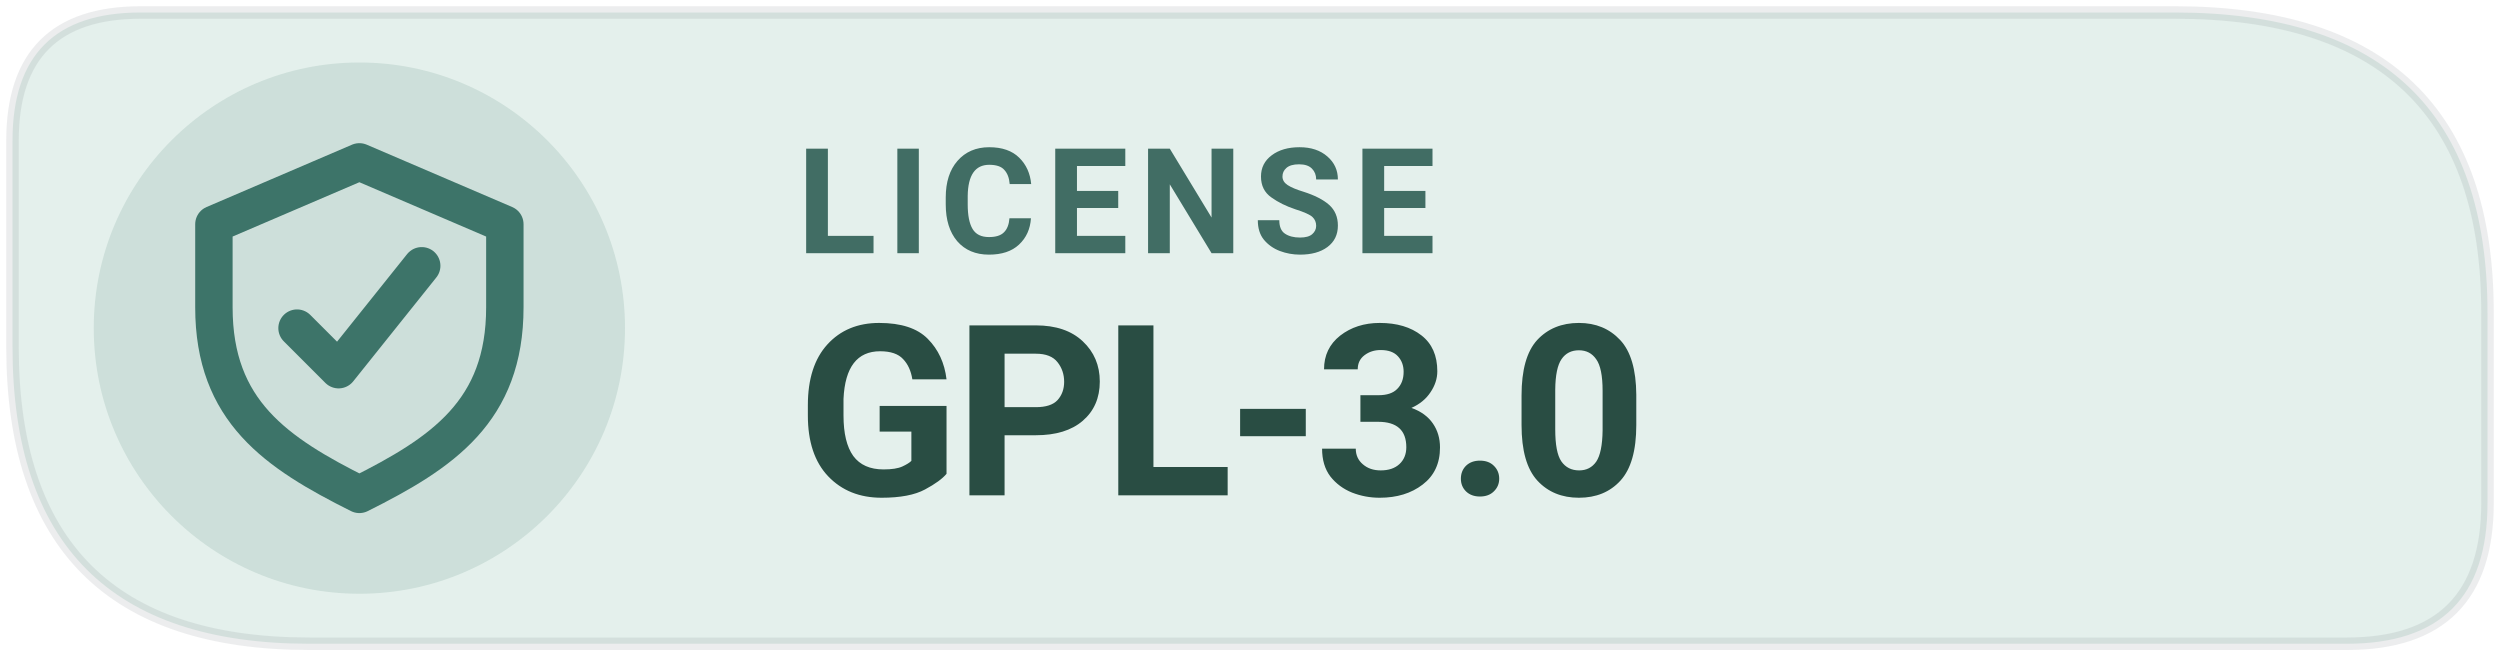
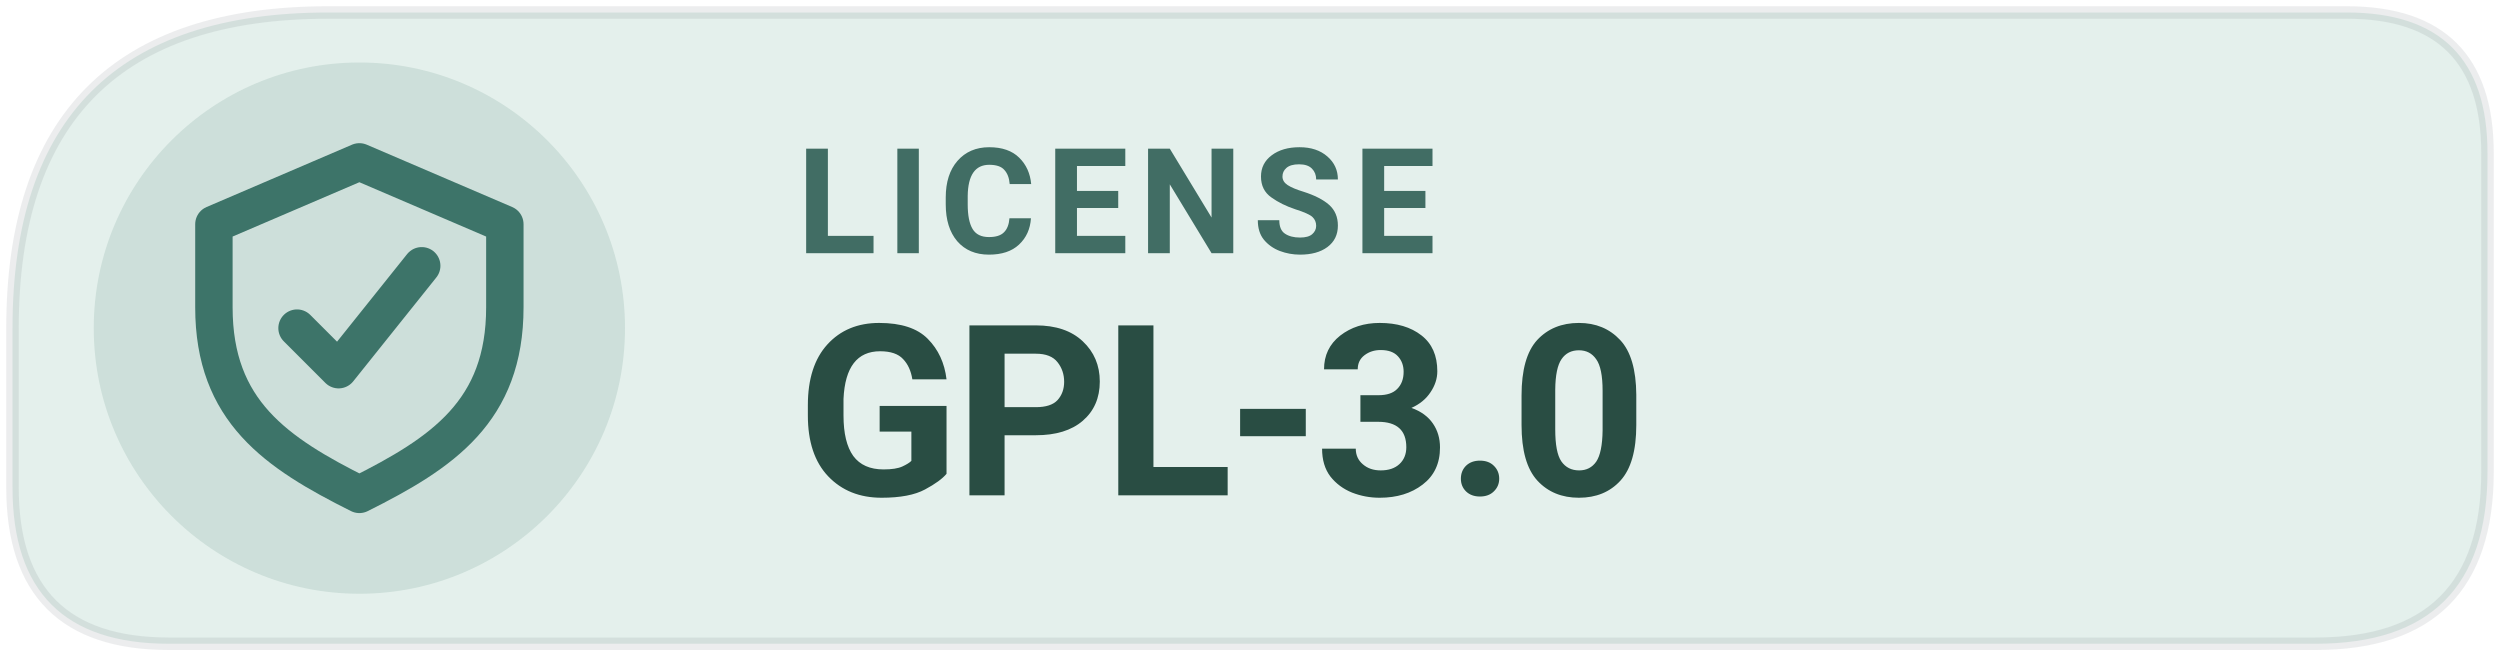
<svg xmlns="http://www.w3.org/2000/svg" width="160" height="42" viewBox="0 0 160 42" role="img" aria-label="Levyra license GPL-3.0">
-   <path d="M 9 0.8 H 139.2 Q 159.2 0.8 159.2 20 V 32.2 Q 159.2 41.2 150.2 41.2 H 19.8 Q .8 41.2 .8 22.2 V 9 Q .8 .8 9 .8 Z" fill="#E4F0EC" />
+   <path d="M 21 0.8 H 150.2 Q 159.2 0.8 159.2 9.8 V 30.2 Q 159.2 41.2 148.2 41.2 H 10.8 Q 0.8 41.2 0.8 31.2 V 21 Q 0.8 0.8 21 0.8 Z" fill="#E4F0EC" />
  <circle cx="23" cy="21" r="17" fill="#3D7469" fill-opacity=".14" />
-   <path d="M 9 0.8 H 139.2 Q 159.2 0.8 159.2 20 V 32.2 Q 159.2 41.2 150.2 41.2 H 19.8 Q .8 41.2 .8 22.2 V 9 Q .8 .8 9 .8 Z" fill="none" stroke="#17252C" stroke-opacity=".08" stroke-width=".8" />/&gt;
- <g transform="translate(23 21) scale(1.33)" style="color:#3D7469">
+   <path d="M 21 0.8 H 150.2 Q 159.2 0.8 159.2 9.8 V 30.2 Q 159.2 41.2 148.2 41.2 H 10.8 Q 0.8 41.2 0.8 31.2 V 21 Q 0.8 0.8 21 0.8 Z" fill="none" stroke="#17252C" stroke-opacity=".08" stroke-width=".8" />
+   <g transform="translate(23 21) scale(1.33)" style="color:#3D7469">
    <path d="M0 -8 l7 3 v4 c0 5 -3 7 -7 9 -4 -2 -7 -4 -7 -9 v-4 Z" fill="none" stroke="currentColor" stroke-width="1.8" stroke-linejoin="round" />
    <path d="M-3 0 l2 2 4 -5" fill="none" stroke="currentColor" stroke-width="1.8" stroke-linecap="round" stroke-linejoin="round" />
  </g>
  <text x="51" y="16.2" fill="#416D64" font-family="system-ui,-apple-system,'Segoe UI',Roboto,Arial,sans-serif" font-size="9.4" font-weight="670" letter-spacing=".65">LICENSE</text>
  <text x="51" y="31.7" fill="#294D43" font-family="system-ui,-apple-system,'Segoe UI',Roboto,Arial,sans-serif" font-size="15.3" font-weight="710" letter-spacing="-.35">GPL-3.0</text>
</svg>
